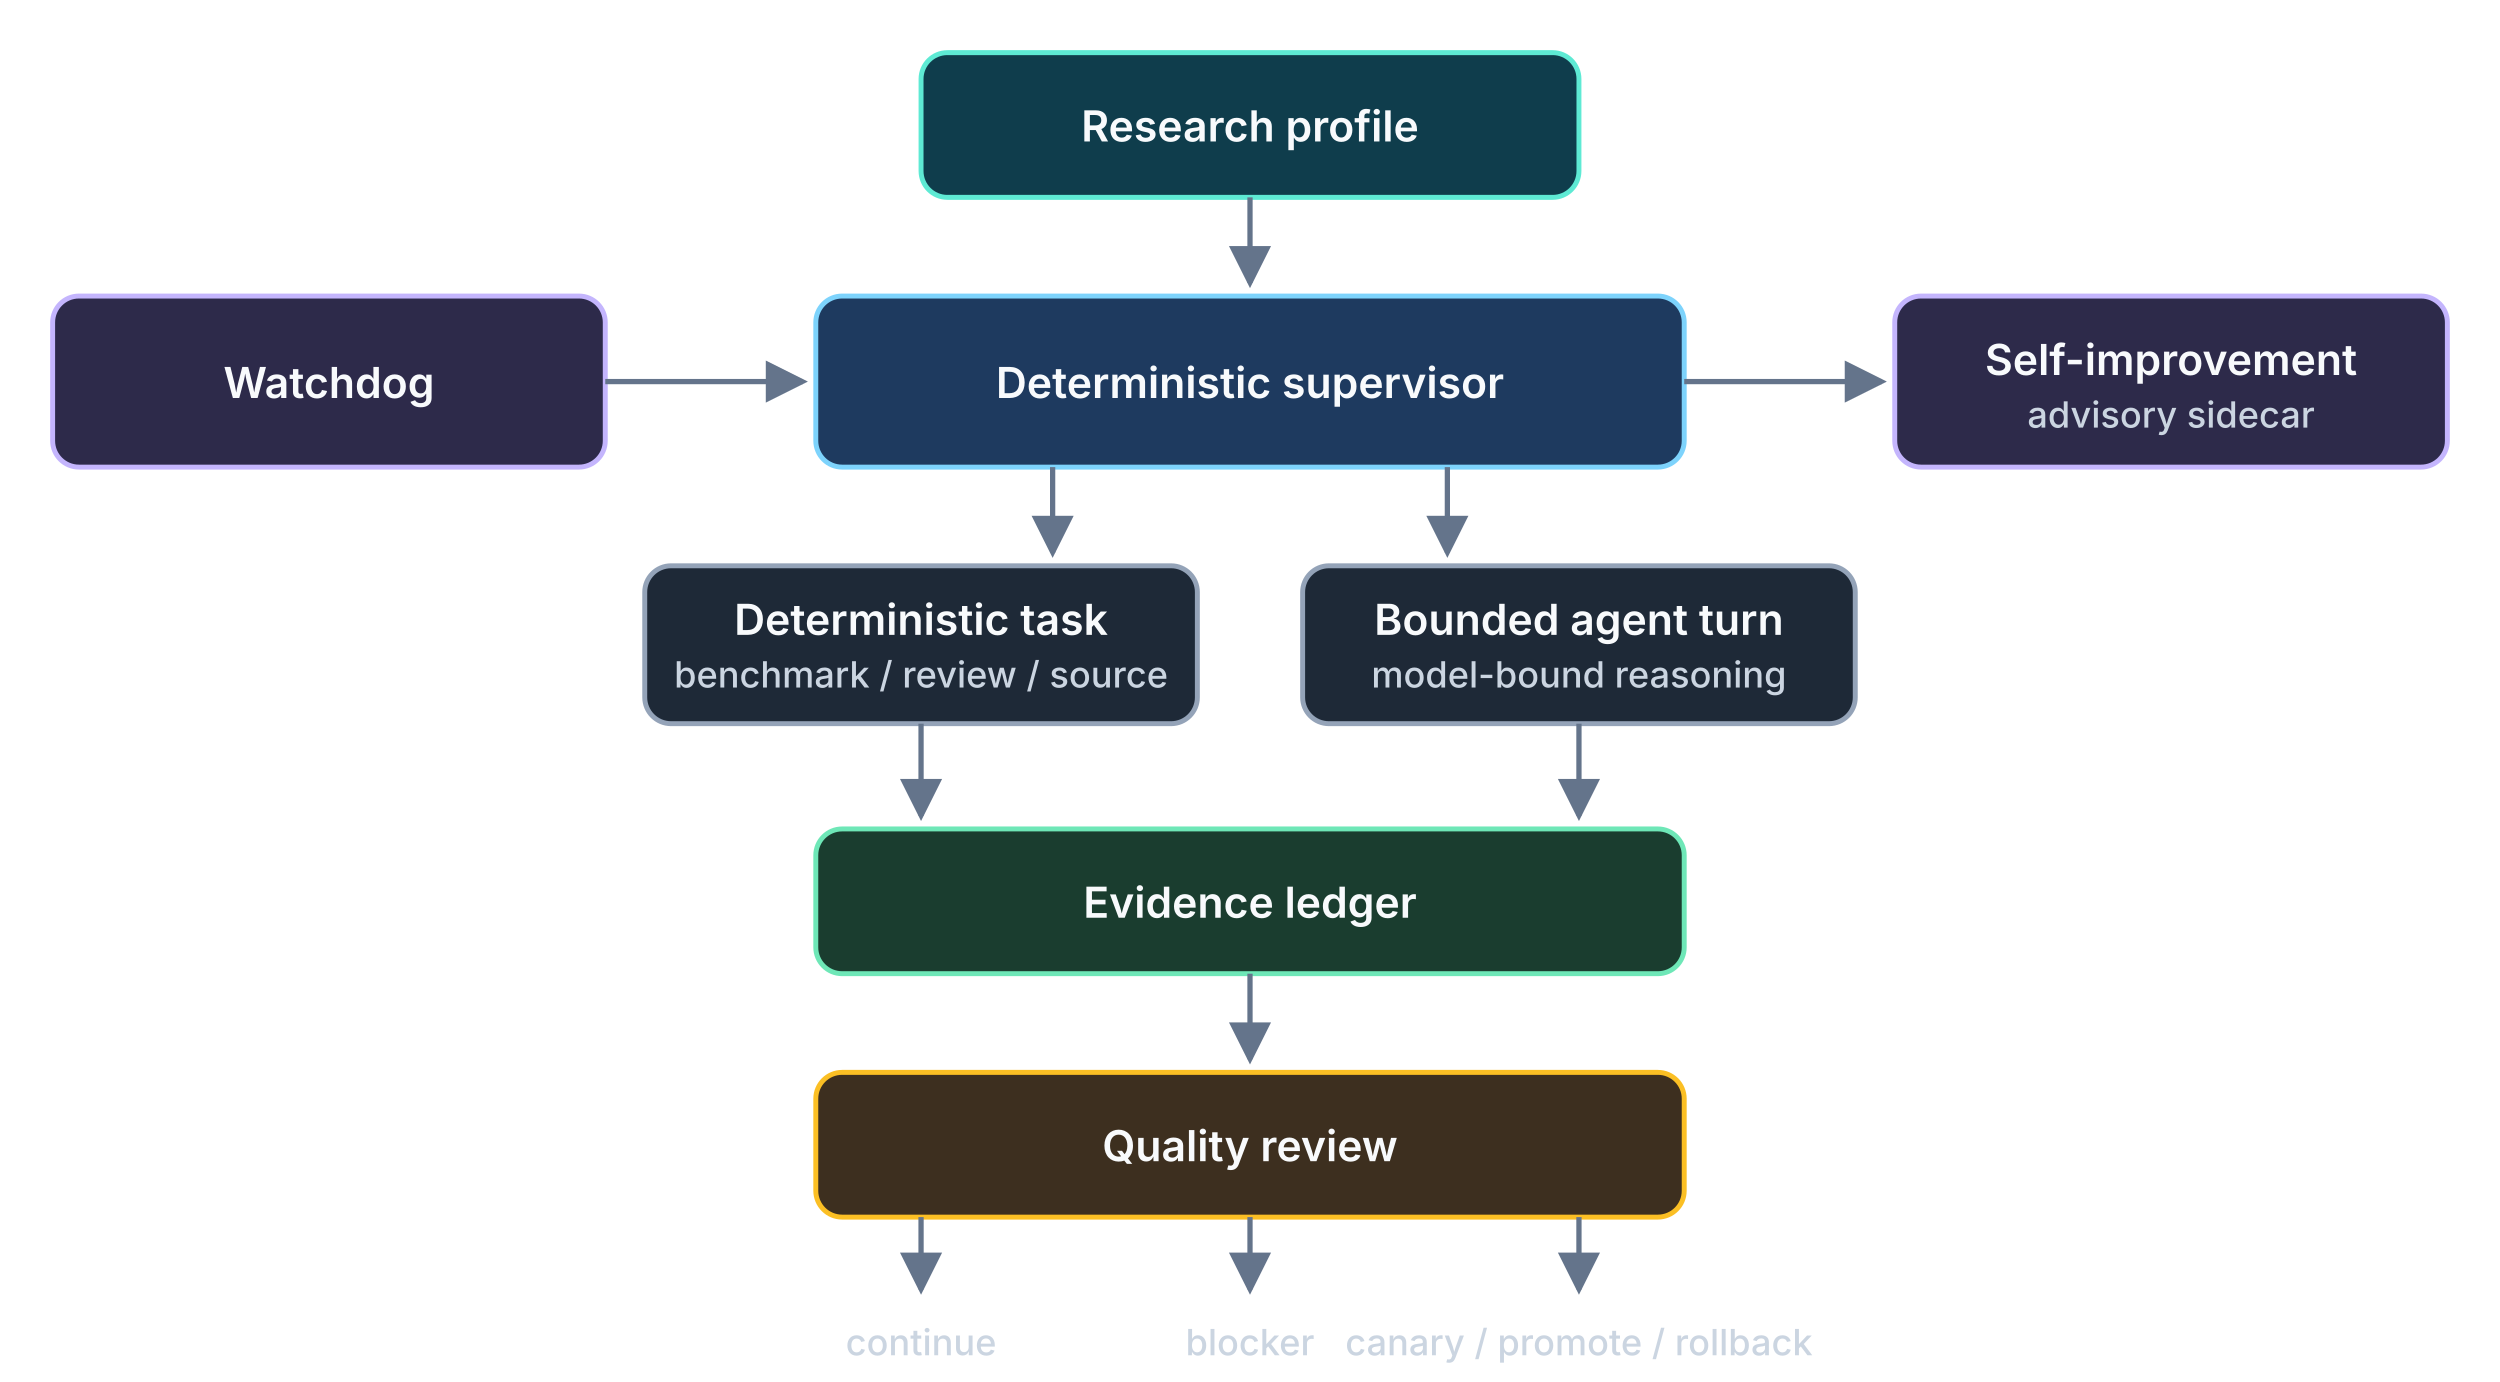
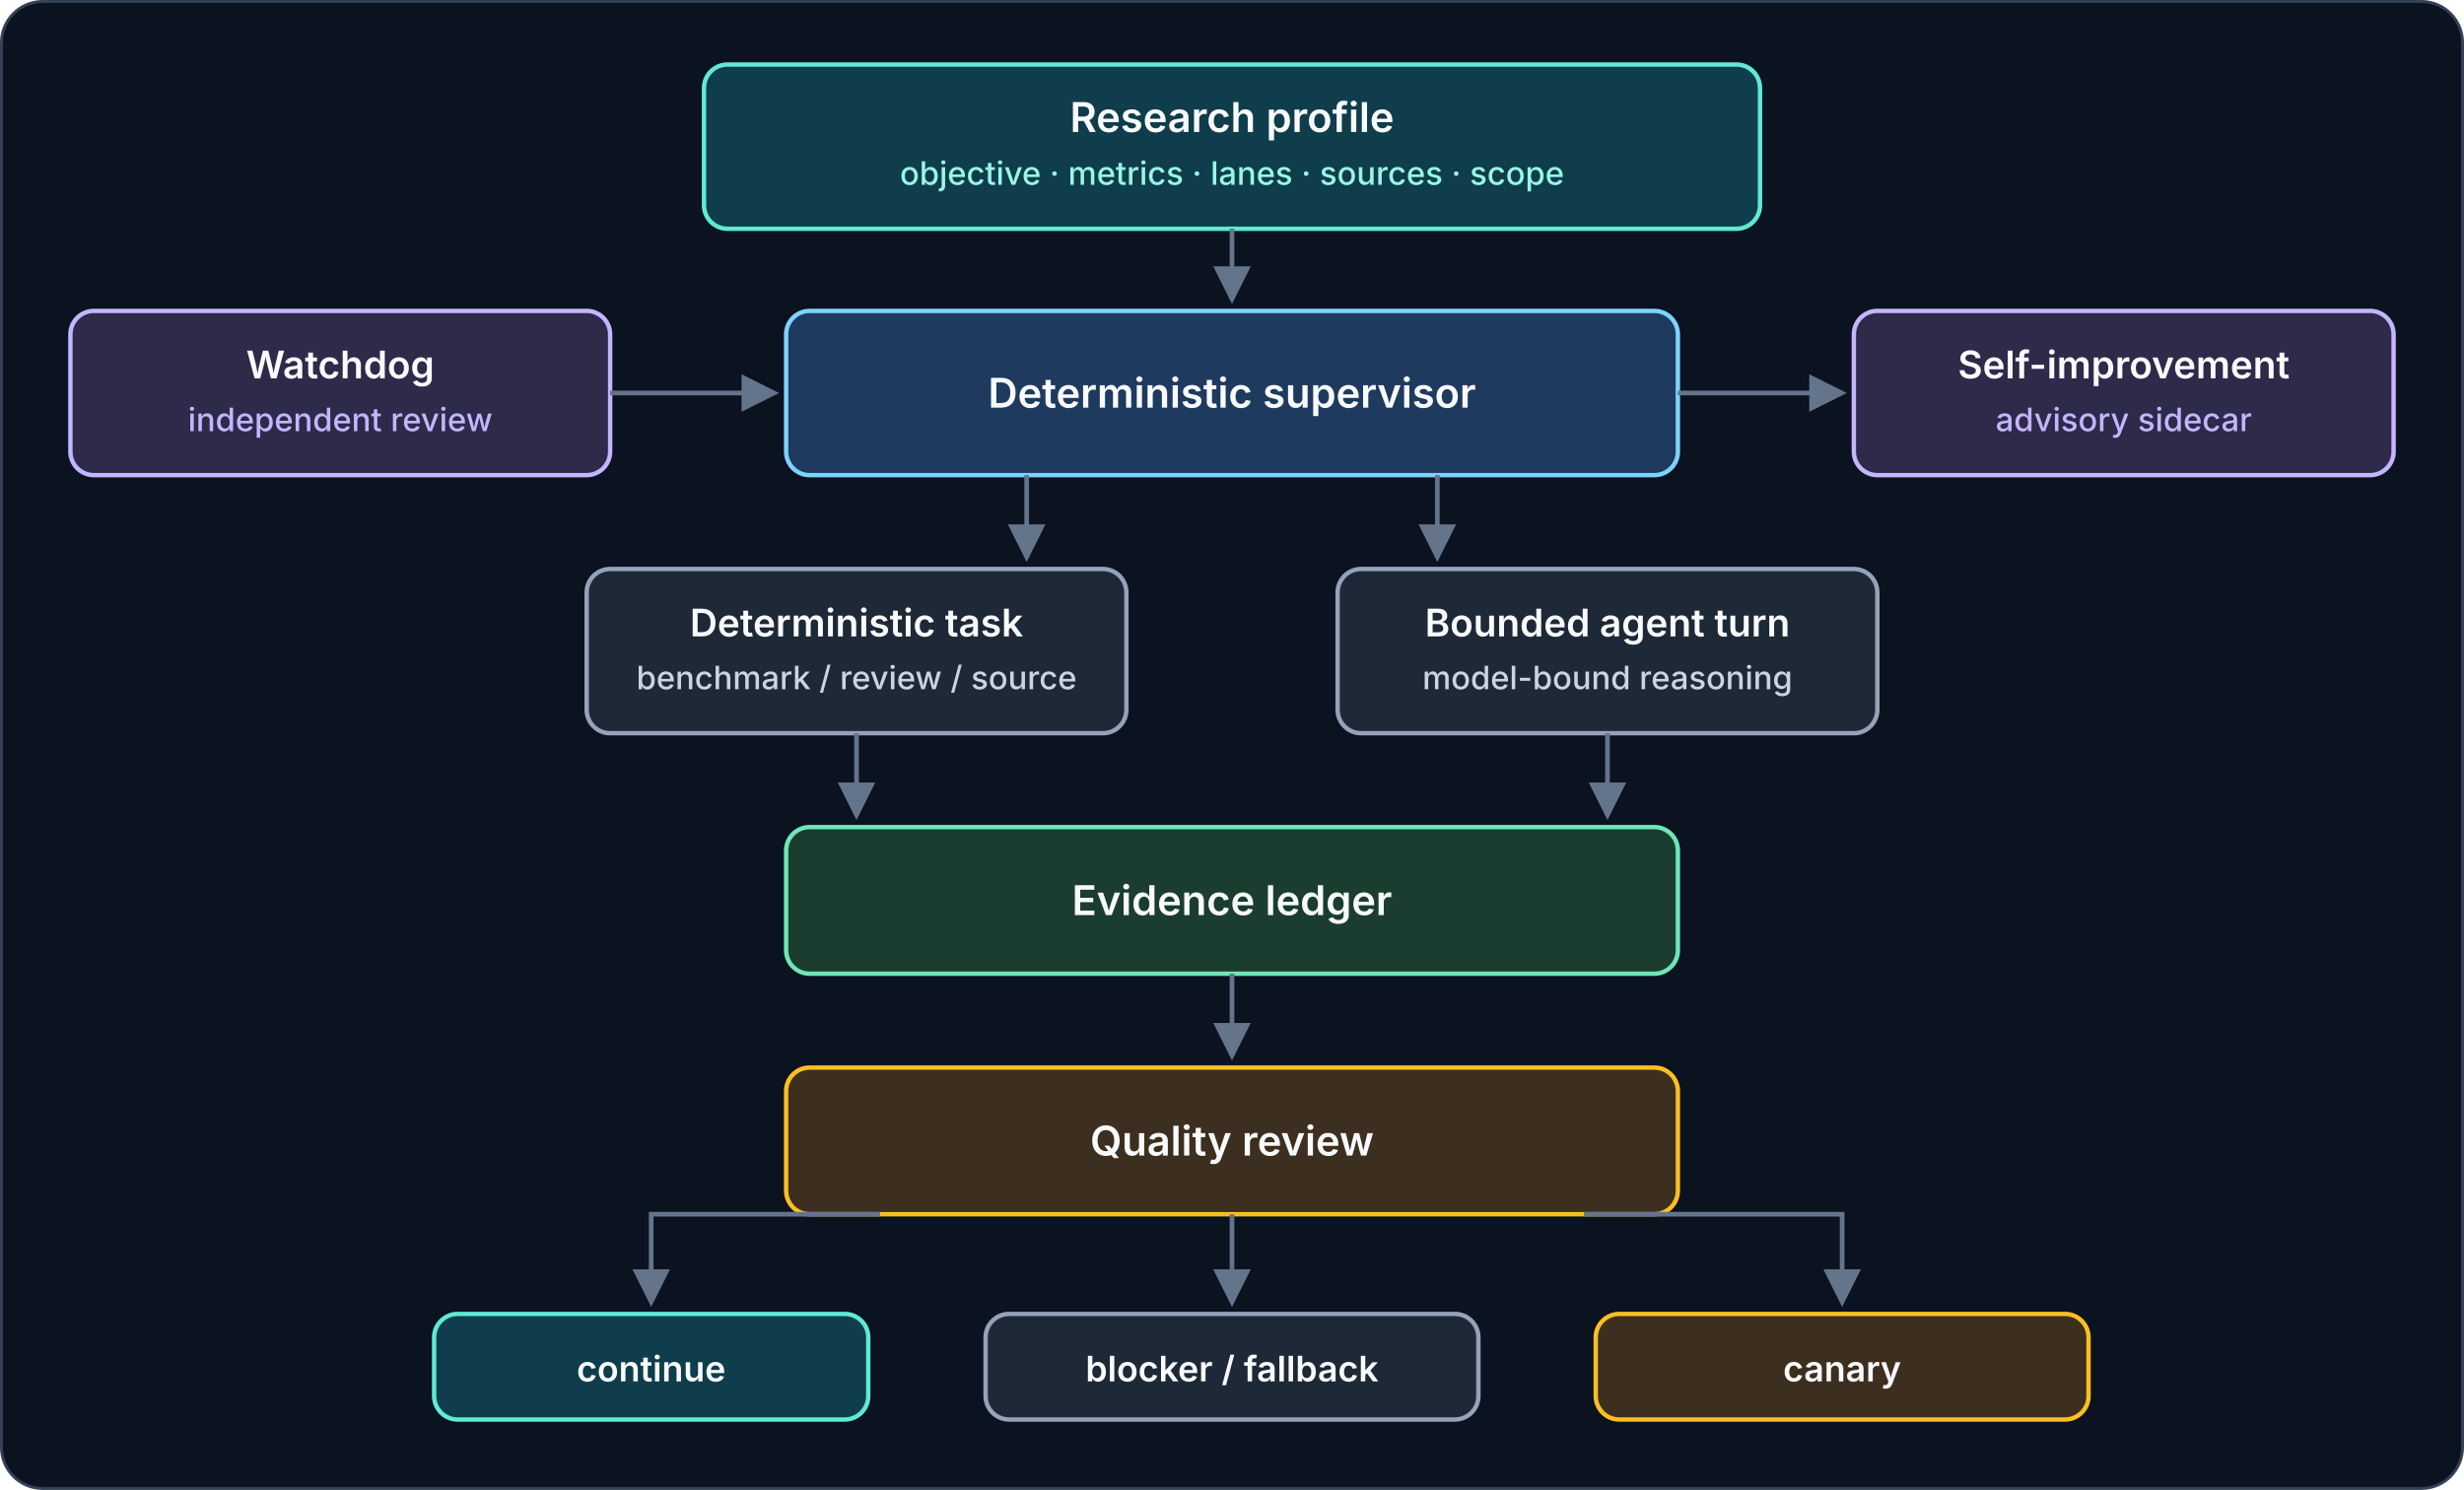
- <svg xmlns="http://www.w3.org/2000/svg" viewBox="0 0 760 420" role="img" aria-labelledby="title desc">
+ <svg xmlns="http://www.w3.org/2000/svg" viewBox="0 0 840 508" role="img" aria-labelledby="title desc">
  <defs>
-     <style>
-       .label { font: 600 13px ui-sans-serif, system-ui, -apple-system, sans-serif; fill: #f8fafc; }
-       .sub { font: 500 11px ui-sans-serif, system-ui, -apple-system, sans-serif; fill: #cbd5e1; }
-       .edge { stroke: #64748b; stroke-width: 1.6; fill: none; }
-       .arrow { fill: #64748b; }
-     </style>
    <marker id="arrow" markerWidth="8" markerHeight="8" refX="7" refY="4" orient="auto">
-       <path d="M0,0 L8,4 L0,8 Z" class="arrow" />
+       <path d="M0,0 L8,4 L0,8 Z" fill="#64748b" />
    </marker>
  </defs>
-   <rect x="280" y="16" width="200" height="44" rx="8" fill="#0f3d4c" stroke="#5eead4" stroke-width="1.5" />
-   <text x="380" y="43" text-anchor="middle" class="label">Research profile</text>
-   <path class="edge" marker-end="url(#arrow)" d="M380 60 V86" />
-   <rect x="248" y="90" width="264" height="52" rx="8" fill="#1e3a5f" stroke="#7dd3fc" stroke-width="1.5" />
-   <text x="380" y="121" text-anchor="middle" class="label">Deterministic supervisor</text>
-   <rect x="16" y="90" width="168" height="52" rx="8" fill="#2d2a4a" stroke="#c4b5fd" stroke-width="1.5" />
-   <text x="100" y="121" text-anchor="middle" class="label">Watchdog</text>
-   <rect x="576" y="90" width="168" height="52" rx="8" fill="#2d2a4a" stroke="#c4b5fd" stroke-width="1.5" />
-   <text x="660" y="114" text-anchor="middle" class="label">Self-improvement</text>
-   <text x="660" y="130" text-anchor="middle" class="sub">advisory sidecar</text>
-   <path class="edge" marker-end="url(#arrow)" d="M184 116 H244" />
-   <path class="edge" marker-end="url(#arrow)" d="M512 116 H572" />
-   <path class="edge" marker-end="url(#arrow)" d="M320 142 V168" />
-   <path class="edge" marker-end="url(#arrow)" d="M440 142 V168" />
-   <rect x="196" y="172" width="168" height="48" rx="8" fill="#1e2937" stroke="#94a3b8" stroke-width="1.5" />
-   <text x="280" y="193" text-anchor="middle" class="label">Deterministic task</text>
-   <text x="280" y="209" text-anchor="middle" class="sub">benchmark / review / source</text>
-   <rect x="396" y="172" width="168" height="48" rx="8" fill="#1e2937" stroke="#94a3b8" stroke-width="1.5" />
-   <text x="480" y="193" text-anchor="middle" class="label">Bounded agent turn</text>
-   <text x="480" y="209" text-anchor="middle" class="sub">model-bound reasoning</text>
-   <path class="edge" marker-end="url(#arrow)" d="M280 220 V248" />
-   <path class="edge" marker-end="url(#arrow)" d="M480 220 V248" />
-   <rect x="248" y="252" width="264" height="44" rx="8" fill="#1a3d2f" stroke="#6ee7b7" stroke-width="1.5" />
-   <text x="380" y="279" text-anchor="middle" class="label">Evidence ledger</text>
-   <path class="edge" marker-end="url(#arrow)" d="M380 296 V322" />
-   <rect x="248" y="326" width="264" height="44" rx="8" fill="#3d2f1f" stroke="#fbbf24" stroke-width="1.5" />
-   <text x="380" y="353" text-anchor="middle" class="label">Quality review</text>
-   <path class="edge" marker-end="url(#arrow)" d="M280 370 V392" />
-   <path class="edge" marker-end="url(#arrow)" d="M380 370 V392" />
-   <path class="edge" marker-end="url(#arrow)" d="M480 370 V392" />
-   <text x="280" y="412" text-anchor="middle" class="sub">continue</text>
-   <text x="380" y="412" text-anchor="middle" class="sub">blocker</text>
-   <text x="480" y="412" text-anchor="middle" class="sub">canary / promote / rollback</text>
+   <rect x="0.5" y="0.5" width="839" height="507" rx="14" fill="#0b1220" stroke="#334155" stroke-width="1" />
+   <rect x="240" y="22" width="360" height="56" rx="8" fill="#0f3d4c" stroke="#5eead4" stroke-width="1.5" />
+   <text x="420" y="45" text-anchor="middle" fill="#f8fafc" font-family="ui-sans-serif, system-ui, -apple-system, sans-serif" font-size="14" font-weight="600">Research profile</text>
+   <text x="420" y="63" text-anchor="middle" fill="#99f6e4" font-family="ui-sans-serif, system-ui, -apple-system, sans-serif" font-size="11" font-weight="500">objective · metrics · lanes · sources · scope</text>
+   <path d="M420 78 V102" fill="none" stroke="#64748b" stroke-width="1.6" marker-end="url(#arrow)" />
+   <rect x="24" y="106" width="184" height="56" rx="8" fill="#2d2a4a" stroke="#c4b5fd" stroke-width="1.5" />
+   <text x="116" y="129" text-anchor="middle" fill="#f8fafc" font-family="ui-sans-serif, system-ui, -apple-system, sans-serif" font-size="13" font-weight="600">Watchdog</text>
+   <text x="116" y="147" text-anchor="middle" fill="#c4b5fd" font-family="ui-sans-serif, system-ui, -apple-system, sans-serif" font-size="11" font-weight="500">independent review</text>
+   <rect x="268" y="106" width="304" height="56" rx="8" fill="#1e3a5f" stroke="#7dd3fc" stroke-width="1.5" />
+   <text x="420" y="139" text-anchor="middle" fill="#f8fafc" font-family="ui-sans-serif, system-ui, -apple-system, sans-serif" font-size="14" font-weight="600">Deterministic supervisor</text>
+   <rect x="632" y="106" width="184" height="56" rx="8" fill="#2d2a4a" stroke="#c4b5fd" stroke-width="1.5" />
+   <text x="724" y="129" text-anchor="middle" fill="#f8fafc" font-family="ui-sans-serif, system-ui, -apple-system, sans-serif" font-size="13" font-weight="600">Self-improvement</text>
+   <text x="724" y="147" text-anchor="middle" fill="#c4b5fd" font-family="ui-sans-serif, system-ui, -apple-system, sans-serif" font-size="11" font-weight="500">advisory sidecar</text>
+   <path d="M208 134 H264" fill="none" stroke="#64748b" stroke-width="1.6" marker-end="url(#arrow)" />
+   <path d="M572 134 H628" fill="none" stroke="#64748b" stroke-width="1.6" marker-end="url(#arrow)" />
+   <path d="M350 162 V190" fill="none" stroke="#64748b" stroke-width="1.6" marker-end="url(#arrow)" />
+   <path d="M490 162 V190" fill="none" stroke="#64748b" stroke-width="1.6" marker-end="url(#arrow)" />
+   <rect x="200" y="194" width="184" height="56" rx="8" fill="#1e2937" stroke="#94a3b8" stroke-width="1.5" />
+   <text x="292" y="217" text-anchor="middle" fill="#f8fafc" font-family="ui-sans-serif, system-ui, -apple-system, sans-serif" font-size="13" font-weight="600">Deterministic task</text>
+   <text x="292" y="235" text-anchor="middle" fill="#cbd5e1" font-family="ui-sans-serif, system-ui, -apple-system, sans-serif" font-size="11" font-weight="500">benchmark / review / source</text>
+   <rect x="456" y="194" width="184" height="56" rx="8" fill="#1e2937" stroke="#94a3b8" stroke-width="1.5" />
+   <text x="548" y="217" text-anchor="middle" fill="#f8fafc" font-family="ui-sans-serif, system-ui, -apple-system, sans-serif" font-size="13" font-weight="600">Bounded agent turn</text>
+   <text x="548" y="235" text-anchor="middle" fill="#cbd5e1" font-family="ui-sans-serif, system-ui, -apple-system, sans-serif" font-size="11" font-weight="500">model-bound reasoning</text>
+   <path d="M292 250 V278" fill="none" stroke="#64748b" stroke-width="1.6" marker-end="url(#arrow)" />
+   <path d="M548 250 V278" fill="none" stroke="#64748b" stroke-width="1.6" marker-end="url(#arrow)" />
+   <rect x="268" y="282" width="304" height="50" rx="8" fill="#1a3d2f" stroke="#6ee7b7" stroke-width="1.5" />
+   <text x="420" y="312" text-anchor="middle" fill="#f8fafc" font-family="ui-sans-serif, system-ui, -apple-system, sans-serif" font-size="14" font-weight="600">Evidence ledger</text>
+   <path d="M420 332 V360" fill="none" stroke="#64748b" stroke-width="1.6" marker-end="url(#arrow)" />
+   <rect x="268" y="364" width="304" height="50" rx="8" fill="#3d2f1f" stroke="#fbbf24" stroke-width="1.5" />
+   <text x="420" y="394" text-anchor="middle" fill="#f8fafc" font-family="ui-sans-serif, system-ui, -apple-system, sans-serif" font-size="14" font-weight="600">Quality review</text>
+   <path d="M300 414 H222 V444" fill="none" stroke="#64748b" stroke-width="1.6" marker-end="url(#arrow)" />
+   <path d="M420 414 V444" fill="none" stroke="#64748b" stroke-width="1.6" marker-end="url(#arrow)" />
+   <path d="M540 414 H628 V444" fill="none" stroke="#64748b" stroke-width="1.6" marker-end="url(#arrow)" />
+   <rect x="148" y="448" width="148" height="36" rx="8" fill="#0f3d4c" stroke="#5eead4" stroke-width="1.5" />
+   <text x="222" y="471" text-anchor="middle" fill="#f8fafc" font-family="ui-sans-serif, system-ui, -apple-system, sans-serif" font-size="12" font-weight="600">continue</text>
+   <rect x="336" y="448" width="168" height="36" rx="8" fill="#1e2937" stroke="#94a3b8" stroke-width="1.5" />
+   <text x="420" y="471" text-anchor="middle" fill="#f8fafc" font-family="ui-sans-serif, system-ui, -apple-system, sans-serif" font-size="12" font-weight="600">blocker / fallback</text>
+   <rect x="544" y="448" width="168" height="36" rx="8" fill="#3d2f1f" stroke="#fbbf24" stroke-width="1.5" />
+   <text x="628" y="471" text-anchor="middle" fill="#f8fafc" font-family="ui-sans-serif, system-ui, -apple-system, sans-serif" font-size="12" font-weight="600">canary</text>
</svg>
